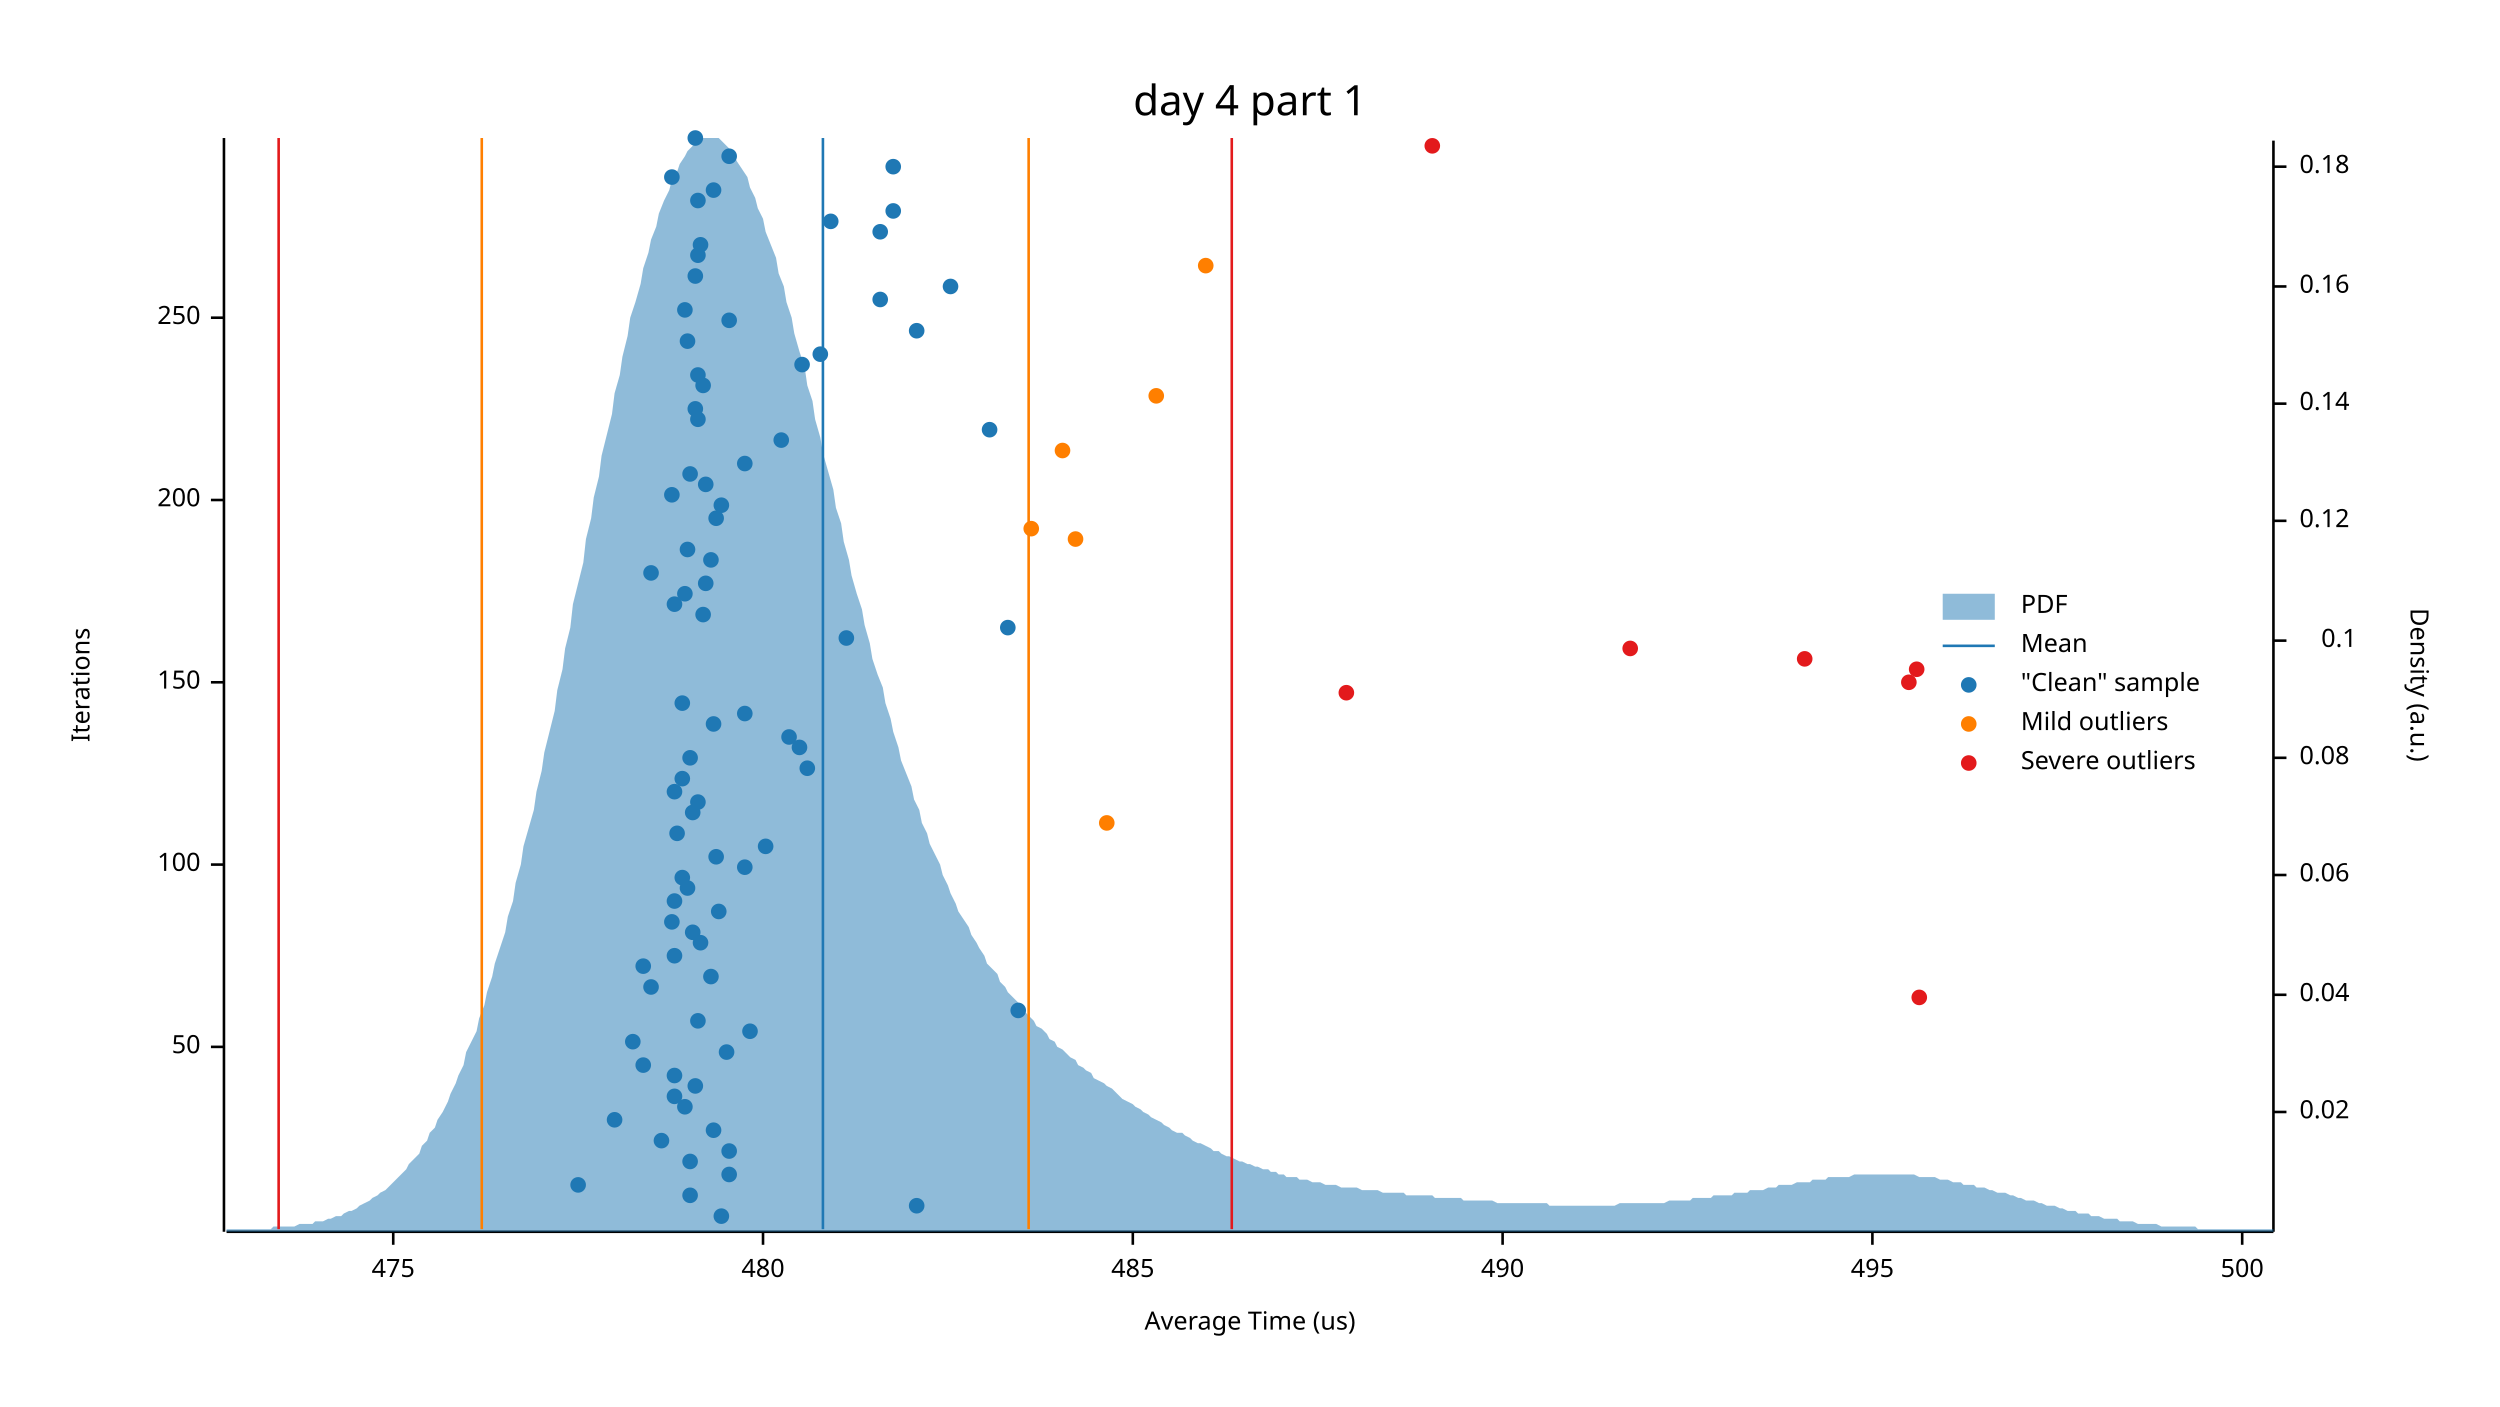
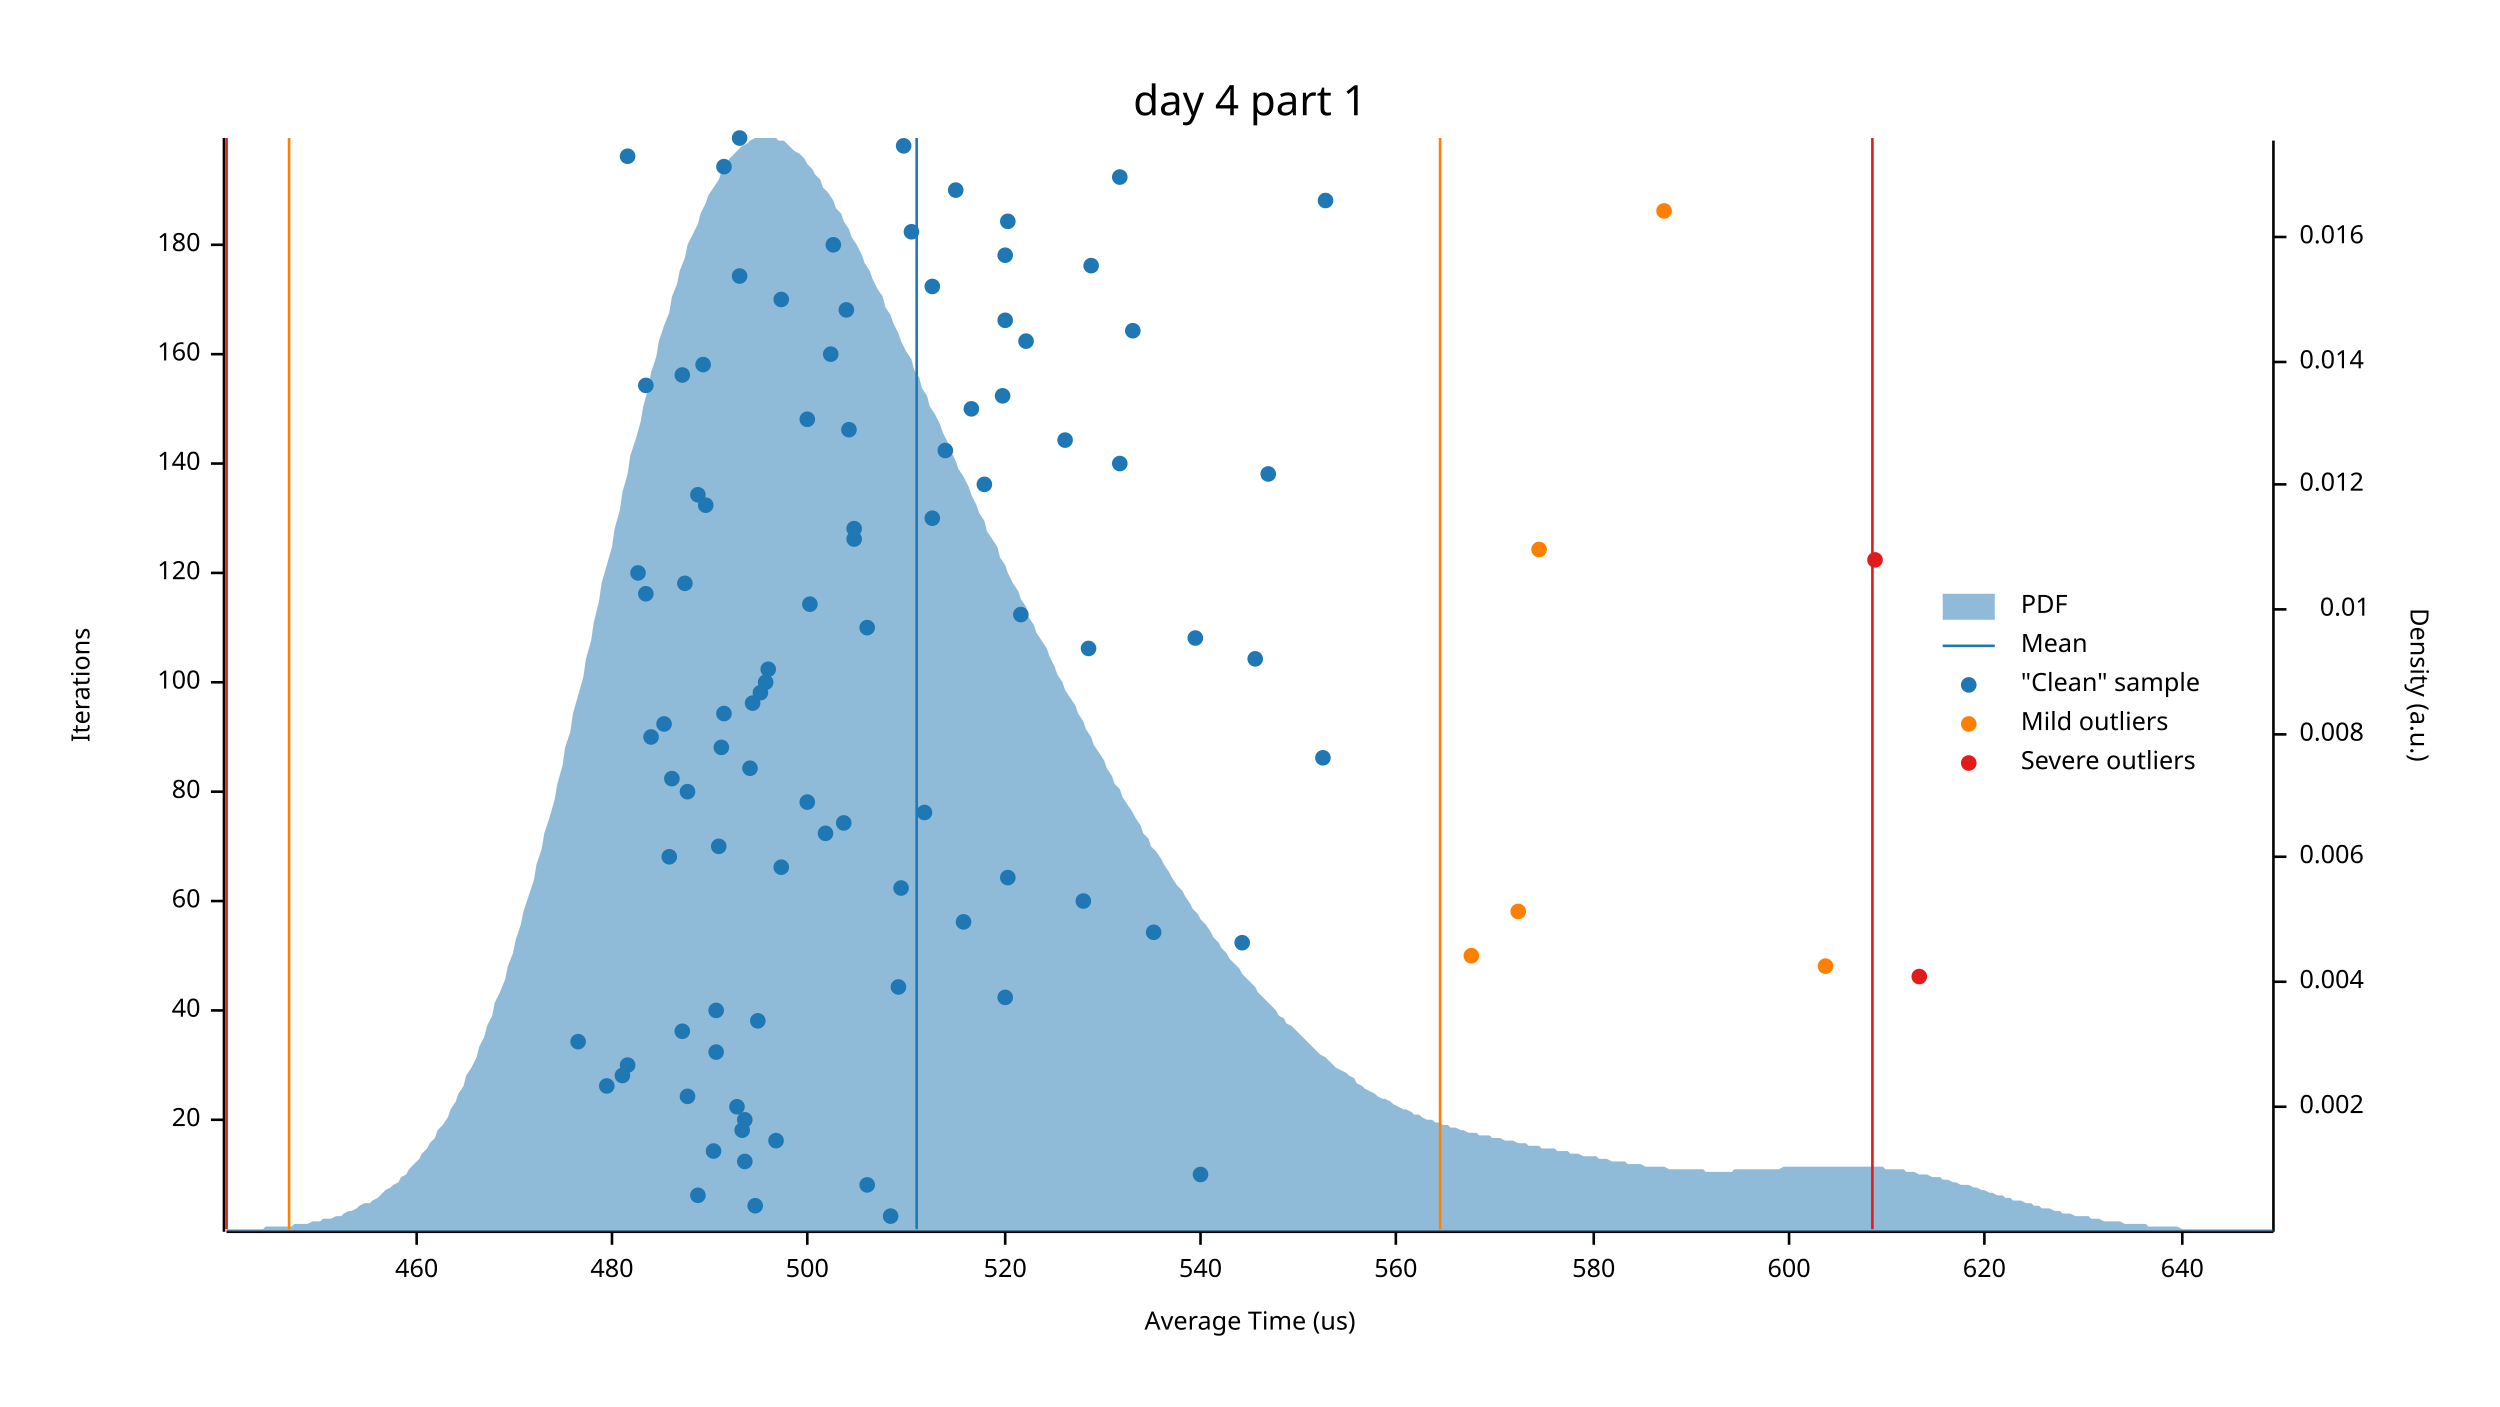
<svg xmlns="http://www.w3.org/2000/svg" width="960" height="540" viewBox="0 0 960 540">
  <text x="480" y="32" dy="0.76em" text-anchor="middle" font-family="sans-serif" font-size="16.129" opacity="1" fill="#000000">
day 4 part 1
</text>
  <text x="27" y="263" dy="0.76em" text-anchor="middle" font-family="sans-serif" font-size="9.677" opacity="1" fill="#000000" transform="rotate(270, 27, 263)">
Iterations
</text>
  <text x="480" y="513" dy="-0.5ex" text-anchor="middle" font-family="sans-serif" font-size="9.677" opacity="1" fill="#000000">
Average Time (us)
</text>
  <polyline fill="none" opacity="1" stroke="#000000" stroke-width="1" points="86,53 86,473 " />
-   <text x="77" y="402" dy="0.5ex" text-anchor="end" font-family="sans-serif" font-size="9.677" opacity="1" fill="#000000">
- 50
- </text>
-   <polyline fill="none" opacity="1" stroke="#000000" stroke-width="1" points="81,402 86,402 " />
-   <text x="77" y="332" dy="0.5ex" text-anchor="end" font-family="sans-serif" font-size="9.677" opacity="1" fill="#000000">
+   <text x="77" y="430" dy="0.5ex" text-anchor="end" font-family="sans-serif" font-size="9.677" opacity="1" fill="#000000">
+ 20
+ </text>
+   <polyline fill="none" opacity="1" stroke="#000000" stroke-width="1" points="81,430 86,430 " />
+   <text x="77" y="388" dy="0.5ex" text-anchor="end" font-family="sans-serif" font-size="9.677" opacity="1" fill="#000000">
+ 40
+ </text>
+   <polyline fill="none" opacity="1" stroke="#000000" stroke-width="1" points="81,388 86,388 " />
+   <text x="77" y="346" dy="0.5ex" text-anchor="end" font-family="sans-serif" font-size="9.677" opacity="1" fill="#000000">
+ 60
+ </text>
+   <polyline fill="none" opacity="1" stroke="#000000" stroke-width="1" points="81,346 86,346 " />
+   <text x="77" y="304" dy="0.5ex" text-anchor="end" font-family="sans-serif" font-size="9.677" opacity="1" fill="#000000">
+ 80
+ </text>
+   <polyline fill="none" opacity="1" stroke="#000000" stroke-width="1" points="81,304 86,304 " />
+   <text x="77" y="262" dy="0.5ex" text-anchor="end" font-family="sans-serif" font-size="9.677" opacity="1" fill="#000000">
100
</text>
-   <polyline fill="none" opacity="1" stroke="#000000" stroke-width="1" points="81,332 86,332 " />
-   <text x="77" y="262" dy="0.5ex" text-anchor="end" font-family="sans-serif" font-size="9.677" opacity="1" fill="#000000">
- 150
- </text>
  <polyline fill="none" opacity="1" stroke="#000000" stroke-width="1" points="81,262 86,262 " />
-   <text x="77" y="192" dy="0.5ex" text-anchor="end" font-family="sans-serif" font-size="9.677" opacity="1" fill="#000000">
- 200
- </text>
-   <polyline fill="none" opacity="1" stroke="#000000" stroke-width="1" points="81,192 86,192 " />
-   <text x="77" y="122" dy="0.5ex" text-anchor="end" font-family="sans-serif" font-size="9.677" opacity="1" fill="#000000">
- 250
- </text>
-   <polyline fill="none" opacity="1" stroke="#000000" stroke-width="1" points="81,122 86,122 " />
+   <text x="77" y="220" dy="0.5ex" text-anchor="end" font-family="sans-serif" font-size="9.677" opacity="1" fill="#000000">
+ 120
+ </text>
+   <polyline fill="none" opacity="1" stroke="#000000" stroke-width="1" points="81,220 86,220 " />
+   <text x="77" y="178" dy="0.5ex" text-anchor="end" font-family="sans-serif" font-size="9.677" opacity="1" fill="#000000">
+ 140
+ </text>
+   <polyline fill="none" opacity="1" stroke="#000000" stroke-width="1" points="81,178 86,178 " />
+   <text x="77" y="136" dy="0.5ex" text-anchor="end" font-family="sans-serif" font-size="9.677" opacity="1" fill="#000000">
+ 160
+ </text>
+   <polyline fill="none" opacity="1" stroke="#000000" stroke-width="1" points="81,136 86,136 " />
+   <text x="77" y="94" dy="0.5ex" text-anchor="end" font-family="sans-serif" font-size="9.677" opacity="1" fill="#000000">
+ 180
+ </text>
+   <polyline fill="none" opacity="1" stroke="#000000" stroke-width="1" points="81,94 86,94 " />
  <polyline fill="none" opacity="1" stroke="#000000" stroke-width="1" points="87,473 873,473 " />
-   <text x="151" y="483" dy="0.76em" text-anchor="middle" font-family="sans-serif" font-size="9.677" opacity="1" fill="#000000">
- 475
- </text>
-   <polyline fill="none" opacity="1" stroke="#000000" stroke-width="1" points="151,473 151,478 " />
-   <text x="293" y="483" dy="0.76em" text-anchor="middle" font-family="sans-serif" font-size="9.677" opacity="1" fill="#000000">
+   <text x="160" y="483" dy="0.76em" text-anchor="middle" font-family="sans-serif" font-size="9.677" opacity="1" fill="#000000">
+ 460
+ </text>
+   <polyline fill="none" opacity="1" stroke="#000000" stroke-width="1" points="160,473 160,478 " />
+   <text x="235" y="483" dy="0.76em" text-anchor="middle" font-family="sans-serif" font-size="9.677" opacity="1" fill="#000000">
480
</text>
-   <polyline fill="none" opacity="1" stroke="#000000" stroke-width="1" points="293,473 293,478 " />
-   <text x="435" y="483" dy="0.76em" text-anchor="middle" font-family="sans-serif" font-size="9.677" opacity="1" fill="#000000">
- 485
- </text>
-   <polyline fill="none" opacity="1" stroke="#000000" stroke-width="1" points="435,473 435,478 " />
-   <text x="577" y="483" dy="0.76em" text-anchor="middle" font-family="sans-serif" font-size="9.677" opacity="1" fill="#000000">
- 490
- </text>
-   <polyline fill="none" opacity="1" stroke="#000000" stroke-width="1" points="577,473 577,478 " />
-   <text x="719" y="483" dy="0.76em" text-anchor="middle" font-family="sans-serif" font-size="9.677" opacity="1" fill="#000000">
- 495
- </text>
-   <polyline fill="none" opacity="1" stroke="#000000" stroke-width="1" points="719,473 719,478 " />
-   <text x="861" y="483" dy="0.76em" text-anchor="middle" font-family="sans-serif" font-size="9.677" opacity="1" fill="#000000">
+   <polyline fill="none" opacity="1" stroke="#000000" stroke-width="1" points="235,473 235,478 " />
+   <text x="310" y="483" dy="0.76em" text-anchor="middle" font-family="sans-serif" font-size="9.677" opacity="1" fill="#000000">
500
</text>
-   <polyline fill="none" opacity="1" stroke="#000000" stroke-width="1" points="861,473 861,478 " />
+   <polyline fill="none" opacity="1" stroke="#000000" stroke-width="1" points="310,473 310,478 " />
+   <text x="386" y="483" dy="0.76em" text-anchor="middle" font-family="sans-serif" font-size="9.677" opacity="1" fill="#000000">
+ 520
+ </text>
+   <polyline fill="none" opacity="1" stroke="#000000" stroke-width="1" points="386,473 386,478 " />
+   <text x="461" y="483" dy="0.76em" text-anchor="middle" font-family="sans-serif" font-size="9.677" opacity="1" fill="#000000">
+ 540
+ </text>
+   <polyline fill="none" opacity="1" stroke="#000000" stroke-width="1" points="461,473 461,478 " />
+   <text x="536" y="483" dy="0.76em" text-anchor="middle" font-family="sans-serif" font-size="9.677" opacity="1" fill="#000000">
+ 560
+ </text>
+   <polyline fill="none" opacity="1" stroke="#000000" stroke-width="1" points="536,473 536,478 " />
+   <text x="612" y="483" dy="0.76em" text-anchor="middle" font-family="sans-serif" font-size="9.677" opacity="1" fill="#000000">
+ 580
+ </text>
+   <polyline fill="none" opacity="1" stroke="#000000" stroke-width="1" points="612,473 612,478 " />
+   <text x="687" y="483" dy="0.76em" text-anchor="middle" font-family="sans-serif" font-size="9.677" opacity="1" fill="#000000">
+ 600
+ </text>
+   <polyline fill="none" opacity="1" stroke="#000000" stroke-width="1" points="687,473 687,478 " />
+   <text x="762" y="483" dy="0.76em" text-anchor="middle" font-family="sans-serif" font-size="9.677" opacity="1" fill="#000000">
+ 620
+ </text>
+   <polyline fill="none" opacity="1" stroke="#000000" stroke-width="1" points="762,473 762,478 " />
+   <text x="838" y="483" dy="0.76em" text-anchor="middle" font-family="sans-serif" font-size="9.677" opacity="1" fill="#000000">
+ 640
+ </text>
+   <polyline fill="none" opacity="1" stroke="#000000" stroke-width="1" points="838,473 838,478 " />
  <text x="933" y="263" dy="0.76em" text-anchor="middle" font-family="sans-serif" font-size="9.677" opacity="1" fill="#000000" transform="rotate(90, 933, 263)">
Density (a.u.)
</text>
  <polyline fill="none" opacity="1" stroke="#000000" stroke-width="1" points="873,54 873,473 " />
-   <text x="883" y="427" dy="0.5ex" text-anchor="start" font-family="sans-serif" font-size="9.677" opacity="1" fill="#000000">
- 0.02
- </text>
-   <polyline fill="none" opacity="1" stroke="#000000" stroke-width="1" points="873,427 878,427 " />
-   <text x="883" y="382" dy="0.5ex" text-anchor="start" font-family="sans-serif" font-size="9.677" opacity="1" fill="#000000">
- 0.04
- </text>
-   <polyline fill="none" opacity="1" stroke="#000000" stroke-width="1" points="873,382 878,382 " />
-   <text x="883" y="336" dy="0.5ex" text-anchor="start" font-family="sans-serif" font-size="9.677" opacity="1" fill="#000000">
- 0.06
- </text>
-   <polyline fill="none" opacity="1" stroke="#000000" stroke-width="1" points="873,336 878,336 " />
-   <text x="883" y="291" dy="0.5ex" text-anchor="start" font-family="sans-serif" font-size="9.677" opacity="1" fill="#000000">
- 0.08
- </text>
-   <polyline fill="none" opacity="1" stroke="#000000" stroke-width="1" points="873,291 878,291 " />
-   <text x="905" y="246" dy="0.5ex" text-anchor="end" font-family="sans-serif" font-size="9.677" opacity="1" fill="#000000">
- 0.1
- </text>
-   <polyline fill="none" opacity="1" stroke="#000000" stroke-width="1" points="873,246 878,246 " />
-   <text x="883" y="200" dy="0.5ex" text-anchor="start" font-family="sans-serif" font-size="9.677" opacity="1" fill="#000000">
- 0.12
- </text>
-   <polyline fill="none" opacity="1" stroke="#000000" stroke-width="1" points="873,200 878,200 " />
-   <text x="883" y="155" dy="0.5ex" text-anchor="start" font-family="sans-serif" font-size="9.677" opacity="1" fill="#000000">
- 0.14
- </text>
-   <polyline fill="none" opacity="1" stroke="#000000" stroke-width="1" points="873,155 878,155 " />
-   <text x="883" y="110" dy="0.5ex" text-anchor="start" font-family="sans-serif" font-size="9.677" opacity="1" fill="#000000">
- 0.16
- </text>
-   <polyline fill="none" opacity="1" stroke="#000000" stroke-width="1" points="873,110 878,110 " />
-   <text x="883" y="64" dy="0.5ex" text-anchor="start" font-family="sans-serif" font-size="9.677" opacity="1" fill="#000000">
- 0.18
- </text>
-   <polyline fill="none" opacity="1" stroke="#000000" stroke-width="1" points="873,64 878,64 " />
-   <polygon opacity="0.5" fill="#1F78B4" points="87,472 88,472 90,472 91,472 93,472 94,472 96,472 98,472 99,472 101,472 102,472 104,472 105,471 107,471 109,471 110,471 112,471 113,471 115,470 116,470 118,470 120,470 121,469 123,469 124,469 126,468 127,468 129,467 131,467 132,466 134,465 135,465 137,464 138,463 140,462 142,461 143,460 145,459 146,458 148,457 150,455 151,454 153,452 154,451 156,449 157,447 159,445 161,443 162,440 164,438 165,435 167,433 168,430 170,427 172,423 173,420 175,416 176,413 178,409 179,404 181,400 183,396 184,391 186,386 187,381 189,375 190,370 192,364 194,358 195,352 197,346 198,339 200,332 201,325 203,318 205,311 206,304 208,296 209,289 211,281 213,273 214,265 216,257 217,249 219,241 220,232 222,224 224,216 225,207 227,199 228,191 230,183 231,175 233,167 235,159 236,151 238,144 239,137 241,129 242,122 244,116 246,109 247,103 249,97 250,92 252,87 253,82 255,77 257,73 258,69 260,66 261,63 263,60 264,58 266,56 268,54 269,53 271,53 272,53 274,53 276,53 277,54 279,56 280,57 282,60 283,62 285,65 287,68 288,72 290,76 291,80 293,84 294,89 296,94 298,99 299,105 301,110 302,116 304,122 305,128 307,135 309,141 310,148 312,154 313,161 315,168 316,174 318,181 320,188 321,195 323,201 324,208 326,215 327,221 329,228 331,234 332,240 334,247 335,253 337,259 339,264 340,270 342,276 343,281 345,287 346,292 348,297 350,302 351,307 353,311 354,316 356,320 357,324 359,328 361,332 362,336 364,340 365,343 367,347 368,350 370,353 372,356 373,359 375,362 376,364 378,367 379,370 381,372 383,374 384,377 386,379 387,381 389,383 391,385 392,387 394,389 395,390 397,392 398,394 400,395 402,397 403,399 405,400 406,402 408,403 409,404 411,406 413,407 414,409 416,410 417,411 419,412 420,414 422,415 424,416 425,417 427,418 428,419 430,421 431,422 433,423 435,424 436,425 438,426 439,427 441,428 442,429 444,430 446,431 447,432 449,433 450,434 452,435 454,435 455,436 457,437 458,438 460,439 461,439 463,440 465,441 466,442 468,442 469,443 471,444 472,444 474,445 476,446 477,446 479,447 480,447 482,448 483,448 485,449 487,449 488,450 490,450 491,451 493,451 494,452 496,452 498,452 499,453 501,453 502,453 504,454 505,454 507,454 509,455 510,455 512,455 513,455 515,456 517,456 518,456 520,456 521,456 523,457 524,457 526,457 528,457 529,457 531,458 532,458 534,458 535,458 537,458 539,458 540,459 542,459 543,459 545,459 546,459 548,459 550,459 551,460 553,460 554,460 556,460 557,460 559,460 561,460 562,461 564,461 565,461 567,461 568,461 570,461 572,461 573,461 575,462 576,462 578,462 580,462 581,462 583,462 584,462 586,462 587,462 589,462 591,462 592,462 594,462 595,463 597,463 598,463 600,463 602,463 603,463 605,463 606,463 608,463 609,463 611,463 613,463 614,463 616,463 617,463 619,463 620,463 622,462 624,462 625,462 627,462 628,462 630,462 632,462 633,462 635,462 636,462 638,462 639,462 641,461 643,461 644,461 646,461 647,461 649,461 650,460 652,460 654,460 655,460 657,460 658,459 660,459 661,459 663,459 665,459 666,458 668,458 669,458 671,458 672,457 674,457 676,457 677,457 679,456 680,456 682,456 683,455 685,455 687,455 688,455 690,454 691,454 693,454 695,454 696,453 698,453 699,453 701,453 702,452 704,452 706,452 707,452 709,452 710,452 712,451 713,451 715,451 717,451 718,451 720,451 721,451 723,451 724,451 726,451 728,451 729,451 731,451 732,451 734,451 735,451 737,452 739,452 740,452 742,452 743,452 745,453 746,453 748,453 750,454 751,454 753,454 754,455 756,455 758,455 759,456 761,456 762,456 764,457 765,457 767,458 769,458 770,458 772,459 773,459 775,460 776,460 778,461 780,461 781,461 783,462 784,462 786,463 787,463 789,463 791,464 792,464 794,465 795,465 797,465 798,466 800,466 802,466 803,467 805,467 806,467 808,468 809,468 811,468 813,468 814,469 816,469 817,469 819,469 821,470 822,470 824,470 825,470 827,470 828,470 830,471 832,471 833,471 835,471 836,471 838,471 839,471 841,471 843,471 844,472 846,472 847,472 849,472 850,472 852,472 854,472 855,472 857,472 858,472 860,472 861,472 863,472 865,472 866,472 868,472 869,472 871,472 873,472 873,473 87,473 " />
-   <polyline fill="none" opacity="1" stroke="#1F78B4" stroke-width="1" points="316,472 316,53 " />
-   <polyline fill="none" opacity="1" stroke="#FF7F00" stroke-width="1" points="185,472 185,53 " />
-   <polyline fill="none" opacity="1" stroke="#FF7F00" stroke-width="1" points="395,472 395,53 " />
-   <polyline fill="none" opacity="1" stroke="#E31A1C" stroke-width="1" points="107,472 107,53 " />
-   <polyline fill="none" opacity="1" stroke="#E31A1C" stroke-width="1" points="473,472 473,53 " />
-   <circle cx="277" cy="467" r="3" opacity="1" fill="#1F78B4" stroke="none" />
-   <circle cx="352" cy="463" r="3" opacity="1" fill="#1F78B4" stroke="none" />
-   <circle cx="265" cy="459" r="3" opacity="1" fill="#1F78B4" stroke="none" />
-   <circle cx="222" cy="455" r="3" opacity="1" fill="#1F78B4" stroke="none" />
-   <circle cx="280" cy="451" r="3" opacity="1" fill="#1F78B4" stroke="none" />
-   <circle cx="265" cy="446" r="3" opacity="1" fill="#1F78B4" stroke="none" />
-   <circle cx="280" cy="442" r="3" opacity="1" fill="#1F78B4" stroke="none" />
-   <circle cx="254" cy="438" r="3" opacity="1" fill="#1F78B4" stroke="none" />
-   <circle cx="274" cy="434" r="3" opacity="1" fill="#1F78B4" stroke="none" />
-   <circle cx="236" cy="430" r="3" opacity="1" fill="#1F78B4" stroke="none" />
-   <circle cx="263" cy="425" r="3" opacity="1" fill="#1F78B4" stroke="none" />
-   <circle cx="259" cy="421" r="3" opacity="1" fill="#1F78B4" stroke="none" />
-   <circle cx="267" cy="417" r="3" opacity="1" fill="#1F78B4" stroke="none" />
-   <circle cx="259" cy="413" r="3" opacity="1" fill="#1F78B4" stroke="none" />
-   <circle cx="247" cy="409" r="3" opacity="1" fill="#1F78B4" stroke="none" />
-   <circle cx="279" cy="404" r="3" opacity="1" fill="#1F78B4" stroke="none" />
-   <circle cx="243" cy="400" r="3" opacity="1" fill="#1F78B4" stroke="none" />
-   <circle cx="288" cy="396" r="3" opacity="1" fill="#1F78B4" stroke="none" />
-   <circle cx="268" cy="392" r="3" opacity="1" fill="#1F78B4" stroke="none" />
-   <circle cx="391" cy="388" r="3" opacity="1" fill="#1F78B4" stroke="none" />
-   <circle cx="250" cy="379" r="3" opacity="1" fill="#1F78B4" stroke="none" />
-   <circle cx="273" cy="375" r="3" opacity="1" fill="#1F78B4" stroke="none" />
-   <circle cx="247" cy="371" r="3" opacity="1" fill="#1F78B4" stroke="none" />
-   <circle cx="259" cy="367" r="3" opacity="1" fill="#1F78B4" stroke="none" />
-   <circle cx="269" cy="362" r="3" opacity="1" fill="#1F78B4" stroke="none" />
-   <circle cx="266" cy="358" r="3" opacity="1" fill="#1F78B4" stroke="none" />
-   <circle cx="258" cy="354" r="3" opacity="1" fill="#1F78B4" stroke="none" />
-   <circle cx="276" cy="350" r="3" opacity="1" fill="#1F78B4" stroke="none" />
-   <circle cx="259" cy="346" r="3" opacity="1" fill="#1F78B4" stroke="none" />
-   <circle cx="264" cy="341" r="3" opacity="1" fill="#1F78B4" stroke="none" />
-   <circle cx="262" cy="337" r="3" opacity="1" fill="#1F78B4" stroke="none" />
-   <circle cx="286" cy="333" r="3" opacity="1" fill="#1F78B4" stroke="none" />
-   <circle cx="275" cy="329" r="3" opacity="1" fill="#1F78B4" stroke="none" />
-   <circle cx="294" cy="325" r="3" opacity="1" fill="#1F78B4" stroke="none" />
-   <circle cx="260" cy="320" r="3" opacity="1" fill="#1F78B4" stroke="none" />
-   <circle cx="266" cy="312" r="3" opacity="1" fill="#1F78B4" stroke="none" />
-   <circle cx="268" cy="308" r="3" opacity="1" fill="#1F78B4" stroke="none" />
-   <circle cx="259" cy="304" r="3" opacity="1" fill="#1F78B4" stroke="none" />
-   <circle cx="262" cy="299" r="3" opacity="1" fill="#1F78B4" stroke="none" />
-   <circle cx="310" cy="295" r="3" opacity="1" fill="#1F78B4" stroke="none" />
-   <circle cx="265" cy="291" r="3" opacity="1" fill="#1F78B4" stroke="none" />
-   <circle cx="307" cy="287" r="3" opacity="1" fill="#1F78B4" stroke="none" />
-   <circle cx="303" cy="283" r="3" opacity="1" fill="#1F78B4" stroke="none" />
-   <circle cx="274" cy="278" r="3" opacity="1" fill="#1F78B4" stroke="none" />
-   <circle cx="286" cy="274" r="3" opacity="1" fill="#1F78B4" stroke="none" />
-   <circle cx="262" cy="270" r="3" opacity="1" fill="#1F78B4" stroke="none" />
-   <circle cx="325" cy="245" r="3" opacity="1" fill="#1F78B4" stroke="none" />
-   <circle cx="387" cy="241" r="3" opacity="1" fill="#1F78B4" stroke="none" />
-   <circle cx="270" cy="236" r="3" opacity="1" fill="#1F78B4" stroke="none" />
-   <circle cx="259" cy="232" r="3" opacity="1" fill="#1F78B4" stroke="none" />
-   <circle cx="263" cy="228" r="3" opacity="1" fill="#1F78B4" stroke="none" />
-   <circle cx="271" cy="224" r="3" opacity="1" fill="#1F78B4" stroke="none" />
-   <circle cx="250" cy="220" r="3" opacity="1" fill="#1F78B4" stroke="none" />
-   <circle cx="273" cy="215" r="3" opacity="1" fill="#1F78B4" stroke="none" />
-   <circle cx="264" cy="211" r="3" opacity="1" fill="#1F78B4" stroke="none" />
-   <circle cx="275" cy="199" r="3" opacity="1" fill="#1F78B4" stroke="none" />
-   <circle cx="277" cy="194" r="3" opacity="1" fill="#1F78B4" stroke="none" />
-   <circle cx="258" cy="190" r="3" opacity="1" fill="#1F78B4" stroke="none" />
-   <circle cx="271" cy="186" r="3" opacity="1" fill="#1F78B4" stroke="none" />
-   <circle cx="265" cy="182" r="3" opacity="1" fill="#1F78B4" stroke="none" />
-   <circle cx="286" cy="178" r="3" opacity="1" fill="#1F78B4" stroke="none" />
-   <circle cx="300" cy="169" r="3" opacity="1" fill="#1F78B4" stroke="none" />
-   <circle cx="380" cy="165" r="3" opacity="1" fill="#1F78B4" stroke="none" />
-   <circle cx="268" cy="161" r="3" opacity="1" fill="#1F78B4" stroke="none" />
-   <circle cx="267" cy="157" r="3" opacity="1" fill="#1F78B4" stroke="none" />
-   <circle cx="270" cy="148" r="3" opacity="1" fill="#1F78B4" stroke="none" />
-   <circle cx="268" cy="144" r="3" opacity="1" fill="#1F78B4" stroke="none" />
-   <circle cx="308" cy="140" r="3" opacity="1" fill="#1F78B4" stroke="none" />
-   <circle cx="315" cy="136" r="3" opacity="1" fill="#1F78B4" stroke="none" />
-   <circle cx="264" cy="131" r="3" opacity="1" fill="#1F78B4" stroke="none" />
-   <circle cx="352" cy="127" r="3" opacity="1" fill="#1F78B4" stroke="none" />
-   <circle cx="280" cy="123" r="3" opacity="1" fill="#1F78B4" stroke="none" />
-   <circle cx="263" cy="119" r="3" opacity="1" fill="#1F78B4" stroke="none" />
-   <circle cx="338" cy="115" r="3" opacity="1" fill="#1F78B4" stroke="none" />
-   <circle cx="365" cy="110" r="3" opacity="1" fill="#1F78B4" stroke="none" />
-   <circle cx="267" cy="106" r="3" opacity="1" fill="#1F78B4" stroke="none" />
-   <circle cx="268" cy="98" r="3" opacity="1" fill="#1F78B4" stroke="none" />
-   <circle cx="269" cy="94" r="3" opacity="1" fill="#1F78B4" stroke="none" />
-   <circle cx="338" cy="89" r="3" opacity="1" fill="#1F78B4" stroke="none" />
-   <circle cx="319" cy="85" r="3" opacity="1" fill="#1F78B4" stroke="none" />
-   <circle cx="343" cy="81" r="3" opacity="1" fill="#1F78B4" stroke="none" />
-   <circle cx="268" cy="77" r="3" opacity="1" fill="#1F78B4" stroke="none" />
-   <circle cx="274" cy="73" r="3" opacity="1" fill="#1F78B4" stroke="none" />
-   <circle cx="258" cy="68" r="3" opacity="1" fill="#1F78B4" stroke="none" />
-   <circle cx="343" cy="64" r="3" opacity="1" fill="#1F78B4" stroke="none" />
-   <circle cx="280" cy="60" r="3" opacity="1" fill="#1F78B4" stroke="none" />
-   <circle cx="267" cy="53" r="3" opacity="1" fill="#1F78B4" stroke="none" />
-   <circle cx="425" cy="316" r="3" opacity="1" fill="#FF7F00" stroke="none" />
-   <circle cx="413" cy="207" r="3" opacity="1" fill="#FF7F00" stroke="none" />
-   <circle cx="396" cy="203" r="3" opacity="1" fill="#FF7F00" stroke="none" />
-   <circle cx="408" cy="173" r="3" opacity="1" fill="#FF7F00" stroke="none" />
-   <circle cx="444" cy="152" r="3" opacity="1" fill="#FF7F00" stroke="none" />
-   <circle cx="463" cy="102" r="3" opacity="1" fill="#FF7F00" stroke="none" />
-   <circle cx="737" cy="383" r="3" opacity="1" fill="#E31A1C" stroke="none" />
-   <circle cx="517" cy="266" r="3" opacity="1" fill="#E31A1C" stroke="none" />
-   <circle cx="733" cy="262" r="3" opacity="1" fill="#E31A1C" stroke="none" />
-   <circle cx="736" cy="257" r="3" opacity="1" fill="#E31A1C" stroke="none" />
-   <circle cx="693" cy="253" r="3" opacity="1" fill="#E31A1C" stroke="none" />
-   <circle cx="626" cy="249" r="3" opacity="1" fill="#E31A1C" stroke="none" />
-   <circle cx="550" cy="56" r="3" opacity="1" fill="#E31A1C" stroke="none" />
+   <text x="883" y="425" dy="0.5ex" text-anchor="start" font-family="sans-serif" font-size="9.677" opacity="1" fill="#000000">
+ 0.002
+ </text>
+   <polyline fill="none" opacity="1" stroke="#000000" stroke-width="1" points="873,425 878,425 " />
+   <text x="883" y="377" dy="0.5ex" text-anchor="start" font-family="sans-serif" font-size="9.677" opacity="1" fill="#000000">
+ 0.004
+ </text>
+   <polyline fill="none" opacity="1" stroke="#000000" stroke-width="1" points="873,377 878,377 " />
+   <text x="883" y="329" dy="0.5ex" text-anchor="start" font-family="sans-serif" font-size="9.677" opacity="1" fill="#000000">
+ 0.006
+ </text>
+   <polyline fill="none" opacity="1" stroke="#000000" stroke-width="1" points="873,329 878,329 " />
+   <text x="883" y="282" dy="0.5ex" text-anchor="start" font-family="sans-serif" font-size="9.677" opacity="1" fill="#000000">
+ 0.008
+ </text>
+   <polyline fill="none" opacity="1" stroke="#000000" stroke-width="1" points="873,282 878,282 " />
+   <text x="910" y="234" dy="0.5ex" text-anchor="end" font-family="sans-serif" font-size="9.677" opacity="1" fill="#000000">
+ 0.01
+ </text>
+   <polyline fill="none" opacity="1" stroke="#000000" stroke-width="1" points="873,234 878,234 " />
+   <text x="883" y="186" dy="0.5ex" text-anchor="start" font-family="sans-serif" font-size="9.677" opacity="1" fill="#000000">
+ 0.012
+ </text>
+   <polyline fill="none" opacity="1" stroke="#000000" stroke-width="1" points="873,186 878,186 " />
+   <text x="883" y="139" dy="0.5ex" text-anchor="start" font-family="sans-serif" font-size="9.677" opacity="1" fill="#000000">
+ 0.014
+ </text>
+   <polyline fill="none" opacity="1" stroke="#000000" stroke-width="1" points="873,139 878,139 " />
+   <text x="883" y="91" dy="0.5ex" text-anchor="start" font-family="sans-serif" font-size="9.677" opacity="1" fill="#000000">
+ 0.016
+ </text>
+   <polyline fill="none" opacity="1" stroke="#000000" stroke-width="1" points="873,91 878,91 " />
+   <polygon opacity="0.5" fill="#1F78B4" points="87,472 88,472 90,472 91,472 93,472 94,472 96,472 98,472 99,472 101,472 102,471 104,471 105,471 107,471 109,471 110,471 112,471 113,470 115,470 116,470 118,470 120,469 121,469 123,469 124,468 126,468 127,468 129,467 131,467 132,466 134,465 135,465 137,464 138,463 140,462 142,462 143,461 145,460 146,459 148,457 150,456 151,455 153,454 154,452 156,451 157,449 159,447 161,445 162,443 164,441 165,439 167,437 168,434 170,432 172,429 173,426 175,423 176,420 178,417 179,413 181,410 183,406 184,402 186,398 187,394 189,390 190,385 192,381 194,376 195,371 197,366 198,361 200,355 201,350 203,344 205,338 206,332 208,326 209,320 211,314 213,307 214,301 216,294 217,287 219,281 220,274 222,267 224,260 225,253 227,246 228,239 230,231 231,224 233,217 235,210 236,203 238,196 239,189 241,182 242,175 244,169 246,162 247,156 249,149 250,143 252,137 253,131 255,125 257,120 258,114 260,109 261,104 263,99 264,94 266,90 268,86 269,82 271,78 272,75 274,72 276,69 277,66 279,64 280,61 282,59 283,58 285,56 287,55 288,54 290,53 291,53 293,53 294,53 296,53 298,53 299,54 301,54 302,55 304,57 305,58 307,59 309,61 310,63 312,65 313,67 315,69 316,72 318,74 320,77 321,80 323,82 324,85 326,88 327,91 329,94 331,98 332,101 334,104 335,107 337,111 339,114 340,118 342,121 343,124 345,128 346,131 348,135 350,138 351,142 353,145 354,149 356,152 357,156 359,159 361,163 362,166 364,170 365,173 367,177 368,180 370,183 372,187 373,190 375,194 376,197 378,200 379,204 381,207 383,210 384,214 386,217 387,220 389,224 391,227 392,230 394,233 395,237 397,240 398,243 400,246 402,249 403,252 405,256 406,259 408,262 409,265 411,268 413,271 414,274 416,277 417,280 419,283 420,286 422,289 424,292 425,295 427,298 428,301 430,303 431,306 433,309 435,312 436,314 438,317 439,320 441,322 442,325 444,327 446,330 447,332 449,335 450,337 452,340 454,342 455,344 457,347 458,349 460,351 461,353 463,355 465,358 466,360 468,362 469,364 471,366 472,368 474,370 476,372 477,374 479,376 480,377 482,379 483,381 485,383 487,385 488,386 490,388 491,390 493,391 494,393 496,394 498,396 499,397 501,399 502,400 504,402 505,403 507,405 509,406 510,407 512,409 513,410 515,411 517,412 518,413 520,414 521,416 523,417 524,418 526,419 528,420 529,421 531,422 532,422 534,423 535,424 537,425 539,426 540,426 542,427 543,428 545,428 546,429 548,430 550,430 551,431 553,431 554,432 556,432 557,433 559,433 561,434 562,434 564,435 565,435 567,435 568,436 570,436 572,436 573,437 575,437 576,437 578,438 580,438 581,438 583,439 584,439 586,439 587,440 589,440 591,440 592,441 594,441 595,441 597,441 598,442 600,442 602,442 603,443 605,443 606,443 608,444 609,444 611,444 613,444 614,445 616,445 617,445 619,446 620,446 622,446 624,446 625,447 627,447 628,447 630,447 632,448 633,448 635,448 636,448 638,448 639,448 641,449 643,449 644,449 646,449 647,449 649,449 650,449 652,449 654,449 655,450 657,450 658,450 660,450 661,450 663,450 665,450 666,449 668,449 669,449 671,449 672,449 674,449 676,449 677,449 679,449 680,449 682,449 683,449 685,448 687,448 688,448 690,448 691,448 693,448 695,448 696,448 698,448 699,448 701,448 702,448 704,448 706,448 707,448 709,448 710,448 712,448 713,448 715,448 717,448 718,448 720,448 721,448 723,448 724,449 726,449 728,449 729,449 731,449 732,450 734,450 735,450 737,451 739,451 740,451 742,452 743,452 745,452 746,453 748,453 750,454 751,454 753,455 754,455 756,455 758,456 759,456 761,457 762,457 764,458 765,458 767,459 769,459 770,460 772,460 773,461 775,461 776,461 778,462 780,462 781,463 783,463 784,464 786,464 787,464 789,465 791,465 792,466 794,466 795,466 797,467 798,467 800,467 802,467 803,468 805,468 806,468 808,469 809,469 811,469 813,469 814,469 816,470 817,470 819,470 821,470 822,470 824,470 825,471 827,471 828,471 830,471 832,471 833,471 835,471 836,471 838,472 839,472 841,472 843,472 844,472 846,472 847,472 849,472 850,472 852,472 854,472 855,472 857,472 858,472 860,472 861,472 863,472 865,472 866,472 868,472 869,472 871,472 873,472 873,473 87,473 " />
+   <polyline fill="none" opacity="1" stroke="#1F78B4" stroke-width="1" points="352,472 352,53 " />
+   <polyline fill="none" opacity="1" stroke="#FF7F00" stroke-width="1" points="111,472 111,53 " />
+   <polyline fill="none" opacity="1" stroke="#FF7F00" stroke-width="1" points="553,472 553,53 " />
+   <polyline fill="none" opacity="1" stroke="#E31A1C" stroke-width="1" points="87,472 87,53 " />
+   <polyline fill="none" opacity="1" stroke="#E31A1C" stroke-width="1" points="719,472 719,53 " />
+   <circle cx="342" cy="467" r="3" opacity="1" fill="#1F78B4" stroke="none" />
+   <circle cx="290" cy="463" r="3" opacity="1" fill="#1F78B4" stroke="none" />
+   <circle cx="268" cy="459" r="3" opacity="1" fill="#1F78B4" stroke="none" />
+   <circle cx="333" cy="455" r="3" opacity="1" fill="#1F78B4" stroke="none" />
+   <circle cx="461" cy="451" r="3" opacity="1" fill="#1F78B4" stroke="none" />
+   <circle cx="286" cy="446" r="3" opacity="1" fill="#1F78B4" stroke="none" />
+   <circle cx="274" cy="442" r="3" opacity="1" fill="#1F78B4" stroke="none" />
+   <circle cx="298" cy="438" r="3" opacity="1" fill="#1F78B4" stroke="none" />
+   <circle cx="285" cy="434" r="3" opacity="1" fill="#1F78B4" stroke="none" />
+   <circle cx="286" cy="430" r="3" opacity="1" fill="#1F78B4" stroke="none" />
+   <circle cx="283" cy="425" r="3" opacity="1" fill="#1F78B4" stroke="none" />
+   <circle cx="264" cy="421" r="3" opacity="1" fill="#1F78B4" stroke="none" />
+   <circle cx="233" cy="417" r="3" opacity="1" fill="#1F78B4" stroke="none" />
+   <circle cx="239" cy="413" r="3" opacity="1" fill="#1F78B4" stroke="none" />
+   <circle cx="241" cy="409" r="3" opacity="1" fill="#1F78B4" stroke="none" />
+   <circle cx="275" cy="404" r="3" opacity="1" fill="#1F78B4" stroke="none" />
+   <circle cx="222" cy="400" r="3" opacity="1" fill="#1F78B4" stroke="none" />
+   <circle cx="262" cy="396" r="3" opacity="1" fill="#1F78B4" stroke="none" />
+   <circle cx="291" cy="392" r="3" opacity="1" fill="#1F78B4" stroke="none" />
+   <circle cx="275" cy="388" r="3" opacity="1" fill="#1F78B4" stroke="none" />
+   <circle cx="386" cy="383" r="3" opacity="1" fill="#1F78B4" stroke="none" />
+   <circle cx="345" cy="379" r="3" opacity="1" fill="#1F78B4" stroke="none" />
+   <circle cx="477" cy="362" r="3" opacity="1" fill="#1F78B4" stroke="none" />
+   <circle cx="443" cy="358" r="3" opacity="1" fill="#1F78B4" stroke="none" />
+   <circle cx="370" cy="354" r="3" opacity="1" fill="#1F78B4" stroke="none" />
+   <circle cx="416" cy="346" r="3" opacity="1" fill="#1F78B4" stroke="none" />
+   <circle cx="346" cy="341" r="3" opacity="1" fill="#1F78B4" stroke="none" />
+   <circle cx="387" cy="337" r="3" opacity="1" fill="#1F78B4" stroke="none" />
+   <circle cx="300" cy="333" r="3" opacity="1" fill="#1F78B4" stroke="none" />
+   <circle cx="257" cy="329" r="3" opacity="1" fill="#1F78B4" stroke="none" />
+   <circle cx="276" cy="325" r="3" opacity="1" fill="#1F78B4" stroke="none" />
+   <circle cx="317" cy="320" r="3" opacity="1" fill="#1F78B4" stroke="none" />
+   <circle cx="324" cy="316" r="3" opacity="1" fill="#1F78B4" stroke="none" />
+   <circle cx="355" cy="312" r="3" opacity="1" fill="#1F78B4" stroke="none" />
+   <circle cx="310" cy="308" r="3" opacity="1" fill="#1F78B4" stroke="none" />
+   <circle cx="264" cy="304" r="3" opacity="1" fill="#1F78B4" stroke="none" />
+   <circle cx="258" cy="299" r="3" opacity="1" fill="#1F78B4" stroke="none" />
+   <circle cx="288" cy="295" r="3" opacity="1" fill="#1F78B4" stroke="none" />
+   <circle cx="508" cy="291" r="3" opacity="1" fill="#1F78B4" stroke="none" />
+   <circle cx="277" cy="287" r="3" opacity="1" fill="#1F78B4" stroke="none" />
+   <circle cx="250" cy="283" r="3" opacity="1" fill="#1F78B4" stroke="none" />
+   <circle cx="255" cy="278" r="3" opacity="1" fill="#1F78B4" stroke="none" />
+   <circle cx="278" cy="274" r="3" opacity="1" fill="#1F78B4" stroke="none" />
+   <circle cx="289" cy="270" r="3" opacity="1" fill="#1F78B4" stroke="none" />
+   <circle cx="292" cy="266" r="3" opacity="1" fill="#1F78B4" stroke="none" />
+   <circle cx="294" cy="262" r="3" opacity="1" fill="#1F78B4" stroke="none" />
+   <circle cx="295" cy="257" r="3" opacity="1" fill="#1F78B4" stroke="none" />
+   <circle cx="482" cy="253" r="3" opacity="1" fill="#1F78B4" stroke="none" />
+   <circle cx="418" cy="249" r="3" opacity="1" fill="#1F78B4" stroke="none" />
+   <circle cx="459" cy="245" r="3" opacity="1" fill="#1F78B4" stroke="none" />
+   <circle cx="333" cy="241" r="3" opacity="1" fill="#1F78B4" stroke="none" />
+   <circle cx="392" cy="236" r="3" opacity="1" fill="#1F78B4" stroke="none" />
+   <circle cx="311" cy="232" r="3" opacity="1" fill="#1F78B4" stroke="none" />
+   <circle cx="248" cy="228" r="3" opacity="1" fill="#1F78B4" stroke="none" />
+   <circle cx="263" cy="224" r="3" opacity="1" fill="#1F78B4" stroke="none" />
+   <circle cx="245" cy="220" r="3" opacity="1" fill="#1F78B4" stroke="none" />
+   <circle cx="328" cy="207" r="3" opacity="1" fill="#1F78B4" stroke="none" />
+   <circle cx="328" cy="203" r="3" opacity="1" fill="#1F78B4" stroke="none" />
+   <circle cx="358" cy="199" r="3" opacity="1" fill="#1F78B4" stroke="none" />
+   <circle cx="271" cy="194" r="3" opacity="1" fill="#1F78B4" stroke="none" />
+   <circle cx="268" cy="190" r="3" opacity="1" fill="#1F78B4" stroke="none" />
+   <circle cx="378" cy="186" r="3" opacity="1" fill="#1F78B4" stroke="none" />
+   <circle cx="487" cy="182" r="3" opacity="1" fill="#1F78B4" stroke="none" />
+   <circle cx="430" cy="178" r="3" opacity="1" fill="#1F78B4" stroke="none" />
+   <circle cx="363" cy="173" r="3" opacity="1" fill="#1F78B4" stroke="none" />
+   <circle cx="409" cy="169" r="3" opacity="1" fill="#1F78B4" stroke="none" />
+   <circle cx="326" cy="165" r="3" opacity="1" fill="#1F78B4" stroke="none" />
+   <circle cx="310" cy="161" r="3" opacity="1" fill="#1F78B4" stroke="none" />
+   <circle cx="373" cy="157" r="3" opacity="1" fill="#1F78B4" stroke="none" />
+   <circle cx="385" cy="152" r="3" opacity="1" fill="#1F78B4" stroke="none" />
+   <circle cx="248" cy="148" r="3" opacity="1" fill="#1F78B4" stroke="none" />
+   <circle cx="262" cy="144" r="3" opacity="1" fill="#1F78B4" stroke="none" />
+   <circle cx="270" cy="140" r="3" opacity="1" fill="#1F78B4" stroke="none" />
+   <circle cx="319" cy="136" r="3" opacity="1" fill="#1F78B4" stroke="none" />
+   <circle cx="394" cy="131" r="3" opacity="1" fill="#1F78B4" stroke="none" />
+   <circle cx="435" cy="127" r="3" opacity="1" fill="#1F78B4" stroke="none" />
+   <circle cx="386" cy="123" r="3" opacity="1" fill="#1F78B4" stroke="none" />
+   <circle cx="325" cy="119" r="3" opacity="1" fill="#1F78B4" stroke="none" />
+   <circle cx="300" cy="115" r="3" opacity="1" fill="#1F78B4" stroke="none" />
+   <circle cx="358" cy="110" r="3" opacity="1" fill="#1F78B4" stroke="none" />
+   <circle cx="284" cy="106" r="3" opacity="1" fill="#1F78B4" stroke="none" />
+   <circle cx="419" cy="102" r="3" opacity="1" fill="#1F78B4" stroke="none" />
+   <circle cx="386" cy="98" r="3" opacity="1" fill="#1F78B4" stroke="none" />
+   <circle cx="320" cy="94" r="3" opacity="1" fill="#1F78B4" stroke="none" />
+   <circle cx="350" cy="89" r="3" opacity="1" fill="#1F78B4" stroke="none" />
+   <circle cx="387" cy="85" r="3" opacity="1" fill="#1F78B4" stroke="none" />
+   <circle cx="509" cy="77" r="3" opacity="1" fill="#1F78B4" stroke="none" />
+   <circle cx="367" cy="73" r="3" opacity="1" fill="#1F78B4" stroke="none" />
+   <circle cx="430" cy="68" r="3" opacity="1" fill="#1F78B4" stroke="none" />
+   <circle cx="278" cy="64" r="3" opacity="1" fill="#1F78B4" stroke="none" />
+   <circle cx="241" cy="60" r="3" opacity="1" fill="#1F78B4" stroke="none" />
+   <circle cx="347" cy="56" r="3" opacity="1" fill="#1F78B4" stroke="none" />
+   <circle cx="284" cy="53" r="3" opacity="1" fill="#1F78B4" stroke="none" />
+   <circle cx="701" cy="371" r="3" opacity="1" fill="#FF7F00" stroke="none" />
+   <circle cx="565" cy="367" r="3" opacity="1" fill="#FF7F00" stroke="none" />
+   <circle cx="583" cy="350" r="3" opacity="1" fill="#FF7F00" stroke="none" />
+   <circle cx="591" cy="211" r="3" opacity="1" fill="#FF7F00" stroke="none" />
+   <circle cx="639" cy="81" r="3" opacity="1" fill="#FF7F00" stroke="none" />
+   <circle cx="737" cy="375" r="3" opacity="1" fill="#E31A1C" stroke="none" />
+   <circle cx="720" cy="215" r="3" opacity="1" fill="#E31A1C" stroke="none" />
  <text x="776" y="228" dy="0.76em" text-anchor="start" font-family="sans-serif" font-size="9.677" opacity="1" fill="#000000">
PDF
</text>
  <text x="776" y="243" dy="0.76em" text-anchor="start" font-family="sans-serif" font-size="9.677" opacity="1" fill="#000000">
Mean
</text>
  <text x="776" y="258" dy="0.76em" text-anchor="start" font-family="sans-serif" font-size="9.677" opacity="1" fill="#000000">
"Clean" sample
</text>
  <text x="776" y="273" dy="0.76em" text-anchor="start" font-family="sans-serif" font-size="9.677" opacity="1" fill="#000000">
Mild outliers
</text>
  <text x="776" y="288" dy="0.76em" text-anchor="start" font-family="sans-serif" font-size="9.677" opacity="1" fill="#000000">
Severe outliers
</text>
  <rect x="746" y="228" width="20" height="10" opacity="0.5" fill="#1F78B4" stroke="none" />
  <polyline fill="none" opacity="1" stroke="#1F78B4" stroke-width="1" points="746,248 766,248 " />
  <circle cx="756" cy="263" r="3" opacity="1" fill="#1F78B4" stroke="none" />
  <circle cx="756" cy="278" r="3" opacity="1" fill="#FF7F00" stroke="none" />
  <circle cx="756" cy="293" r="3" opacity="1" fill="#E31A1C" stroke="none" />
</svg>
